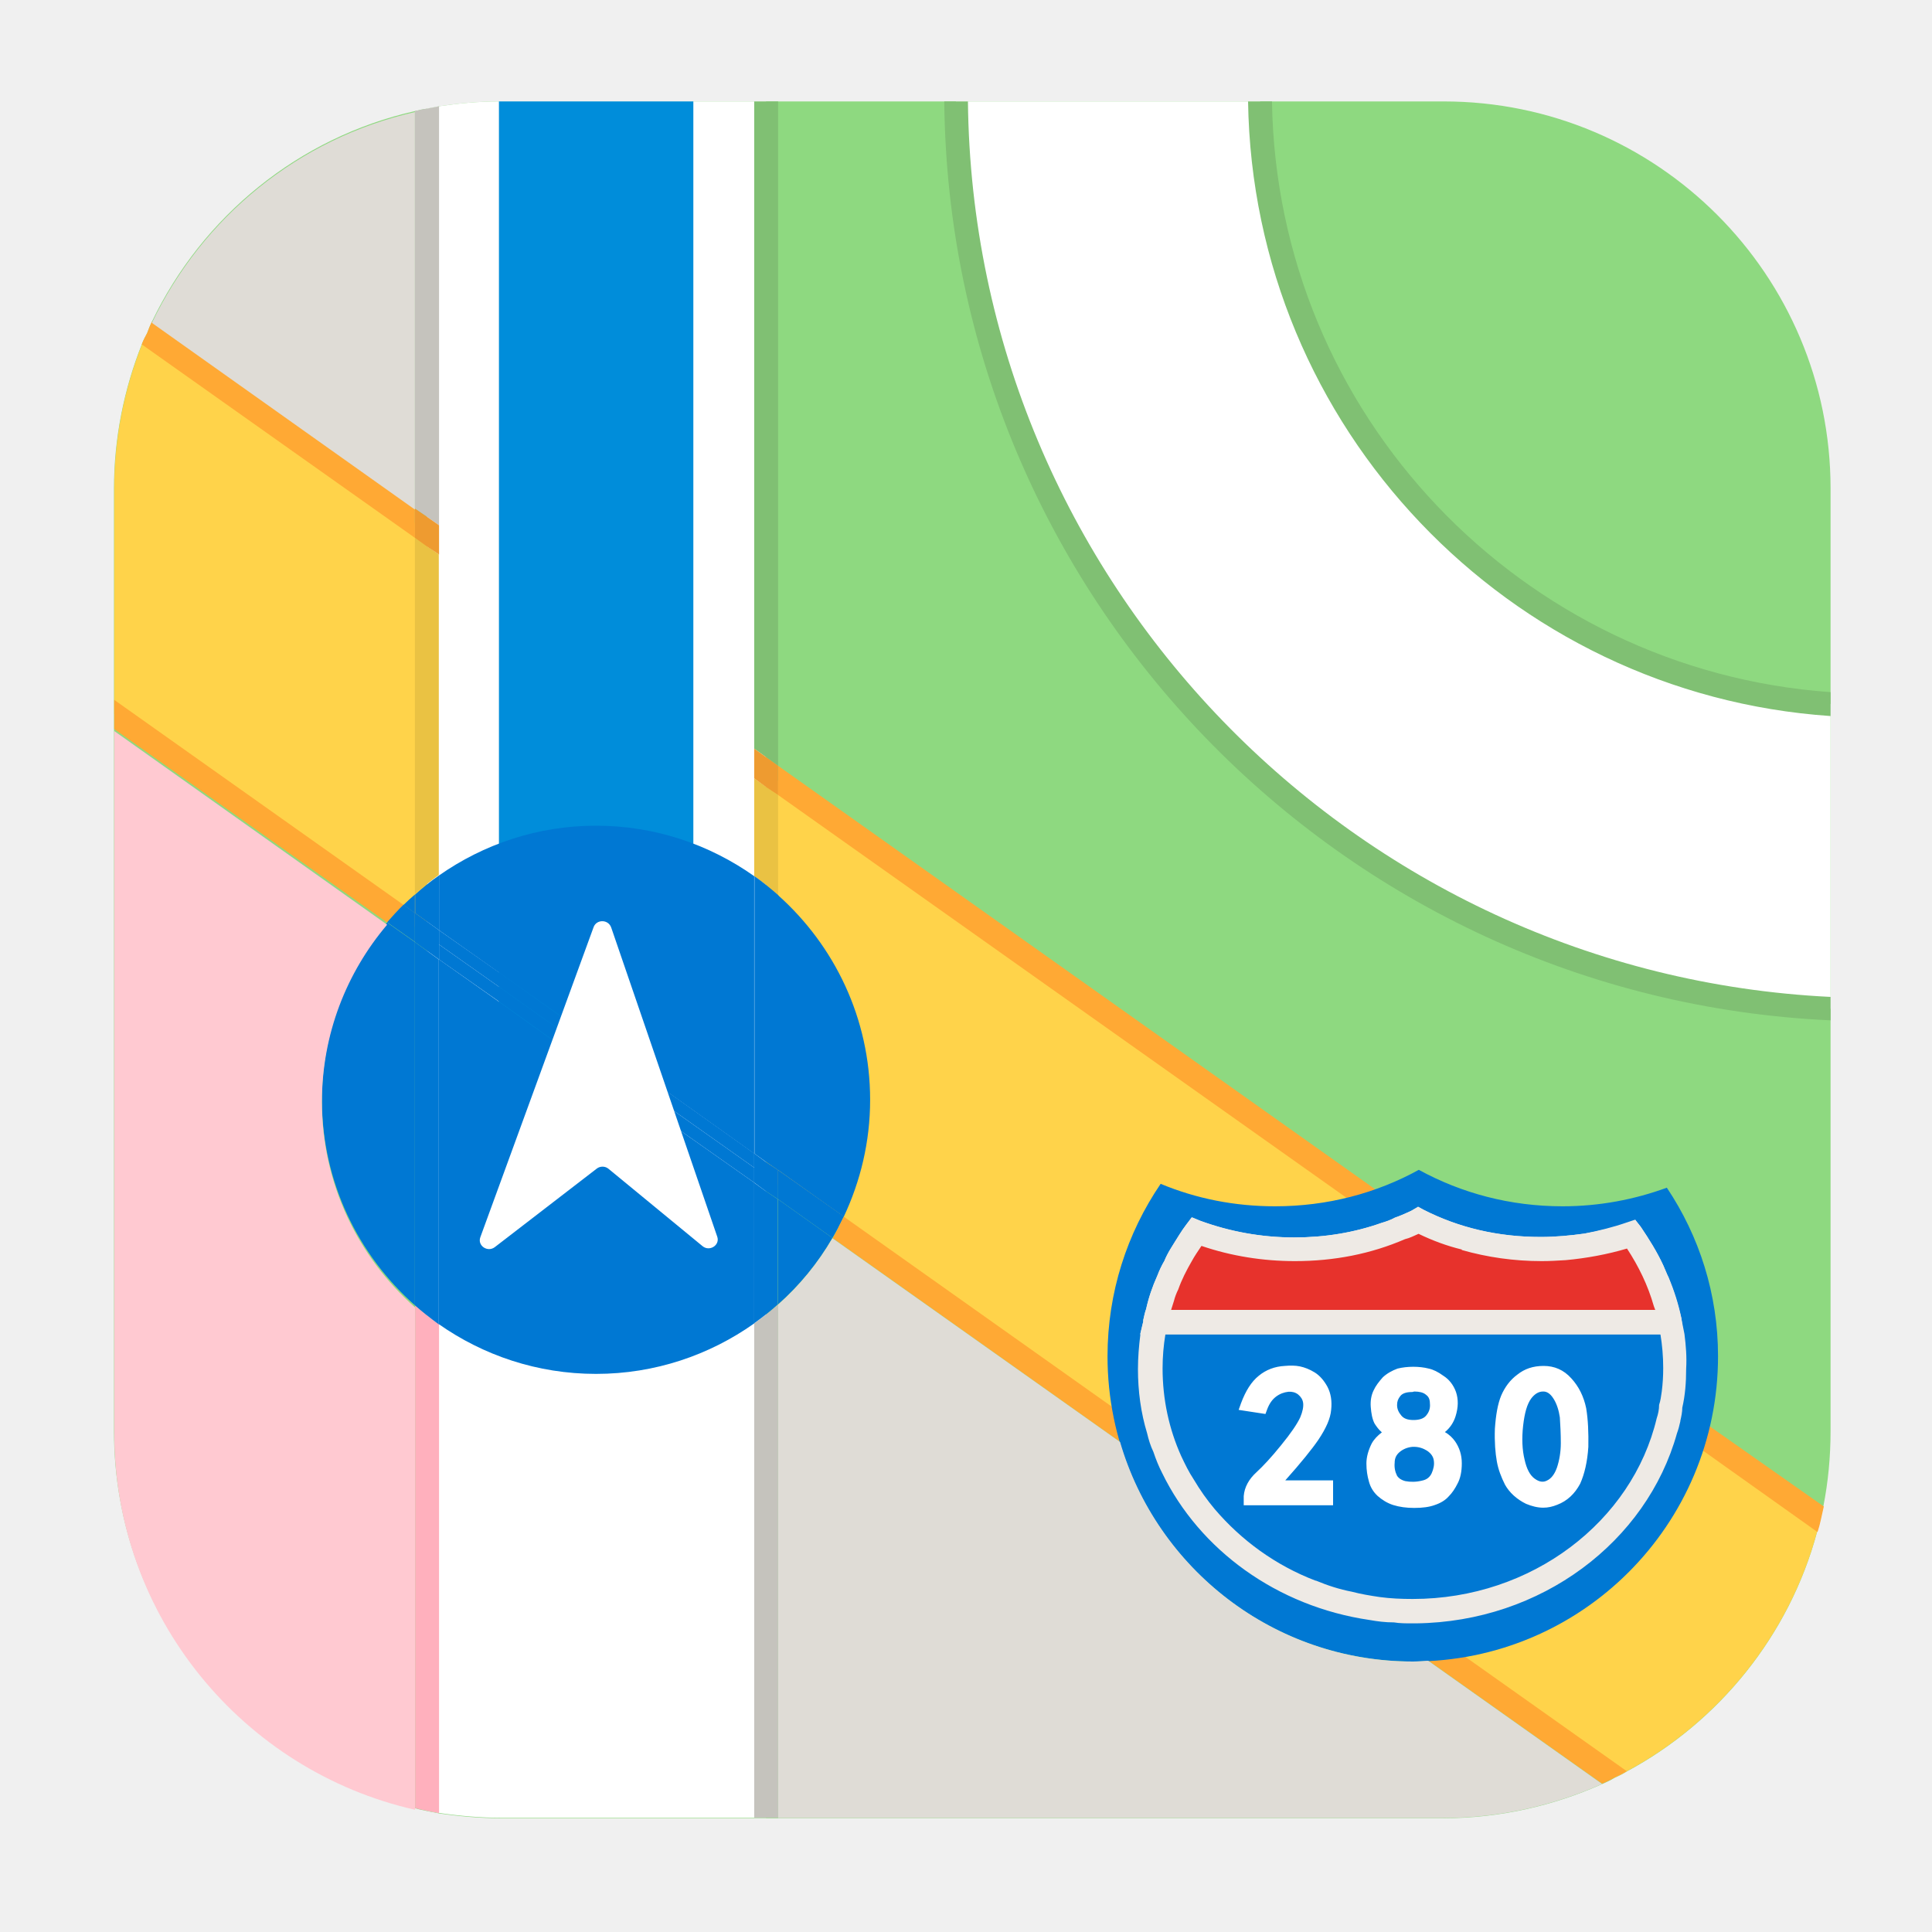
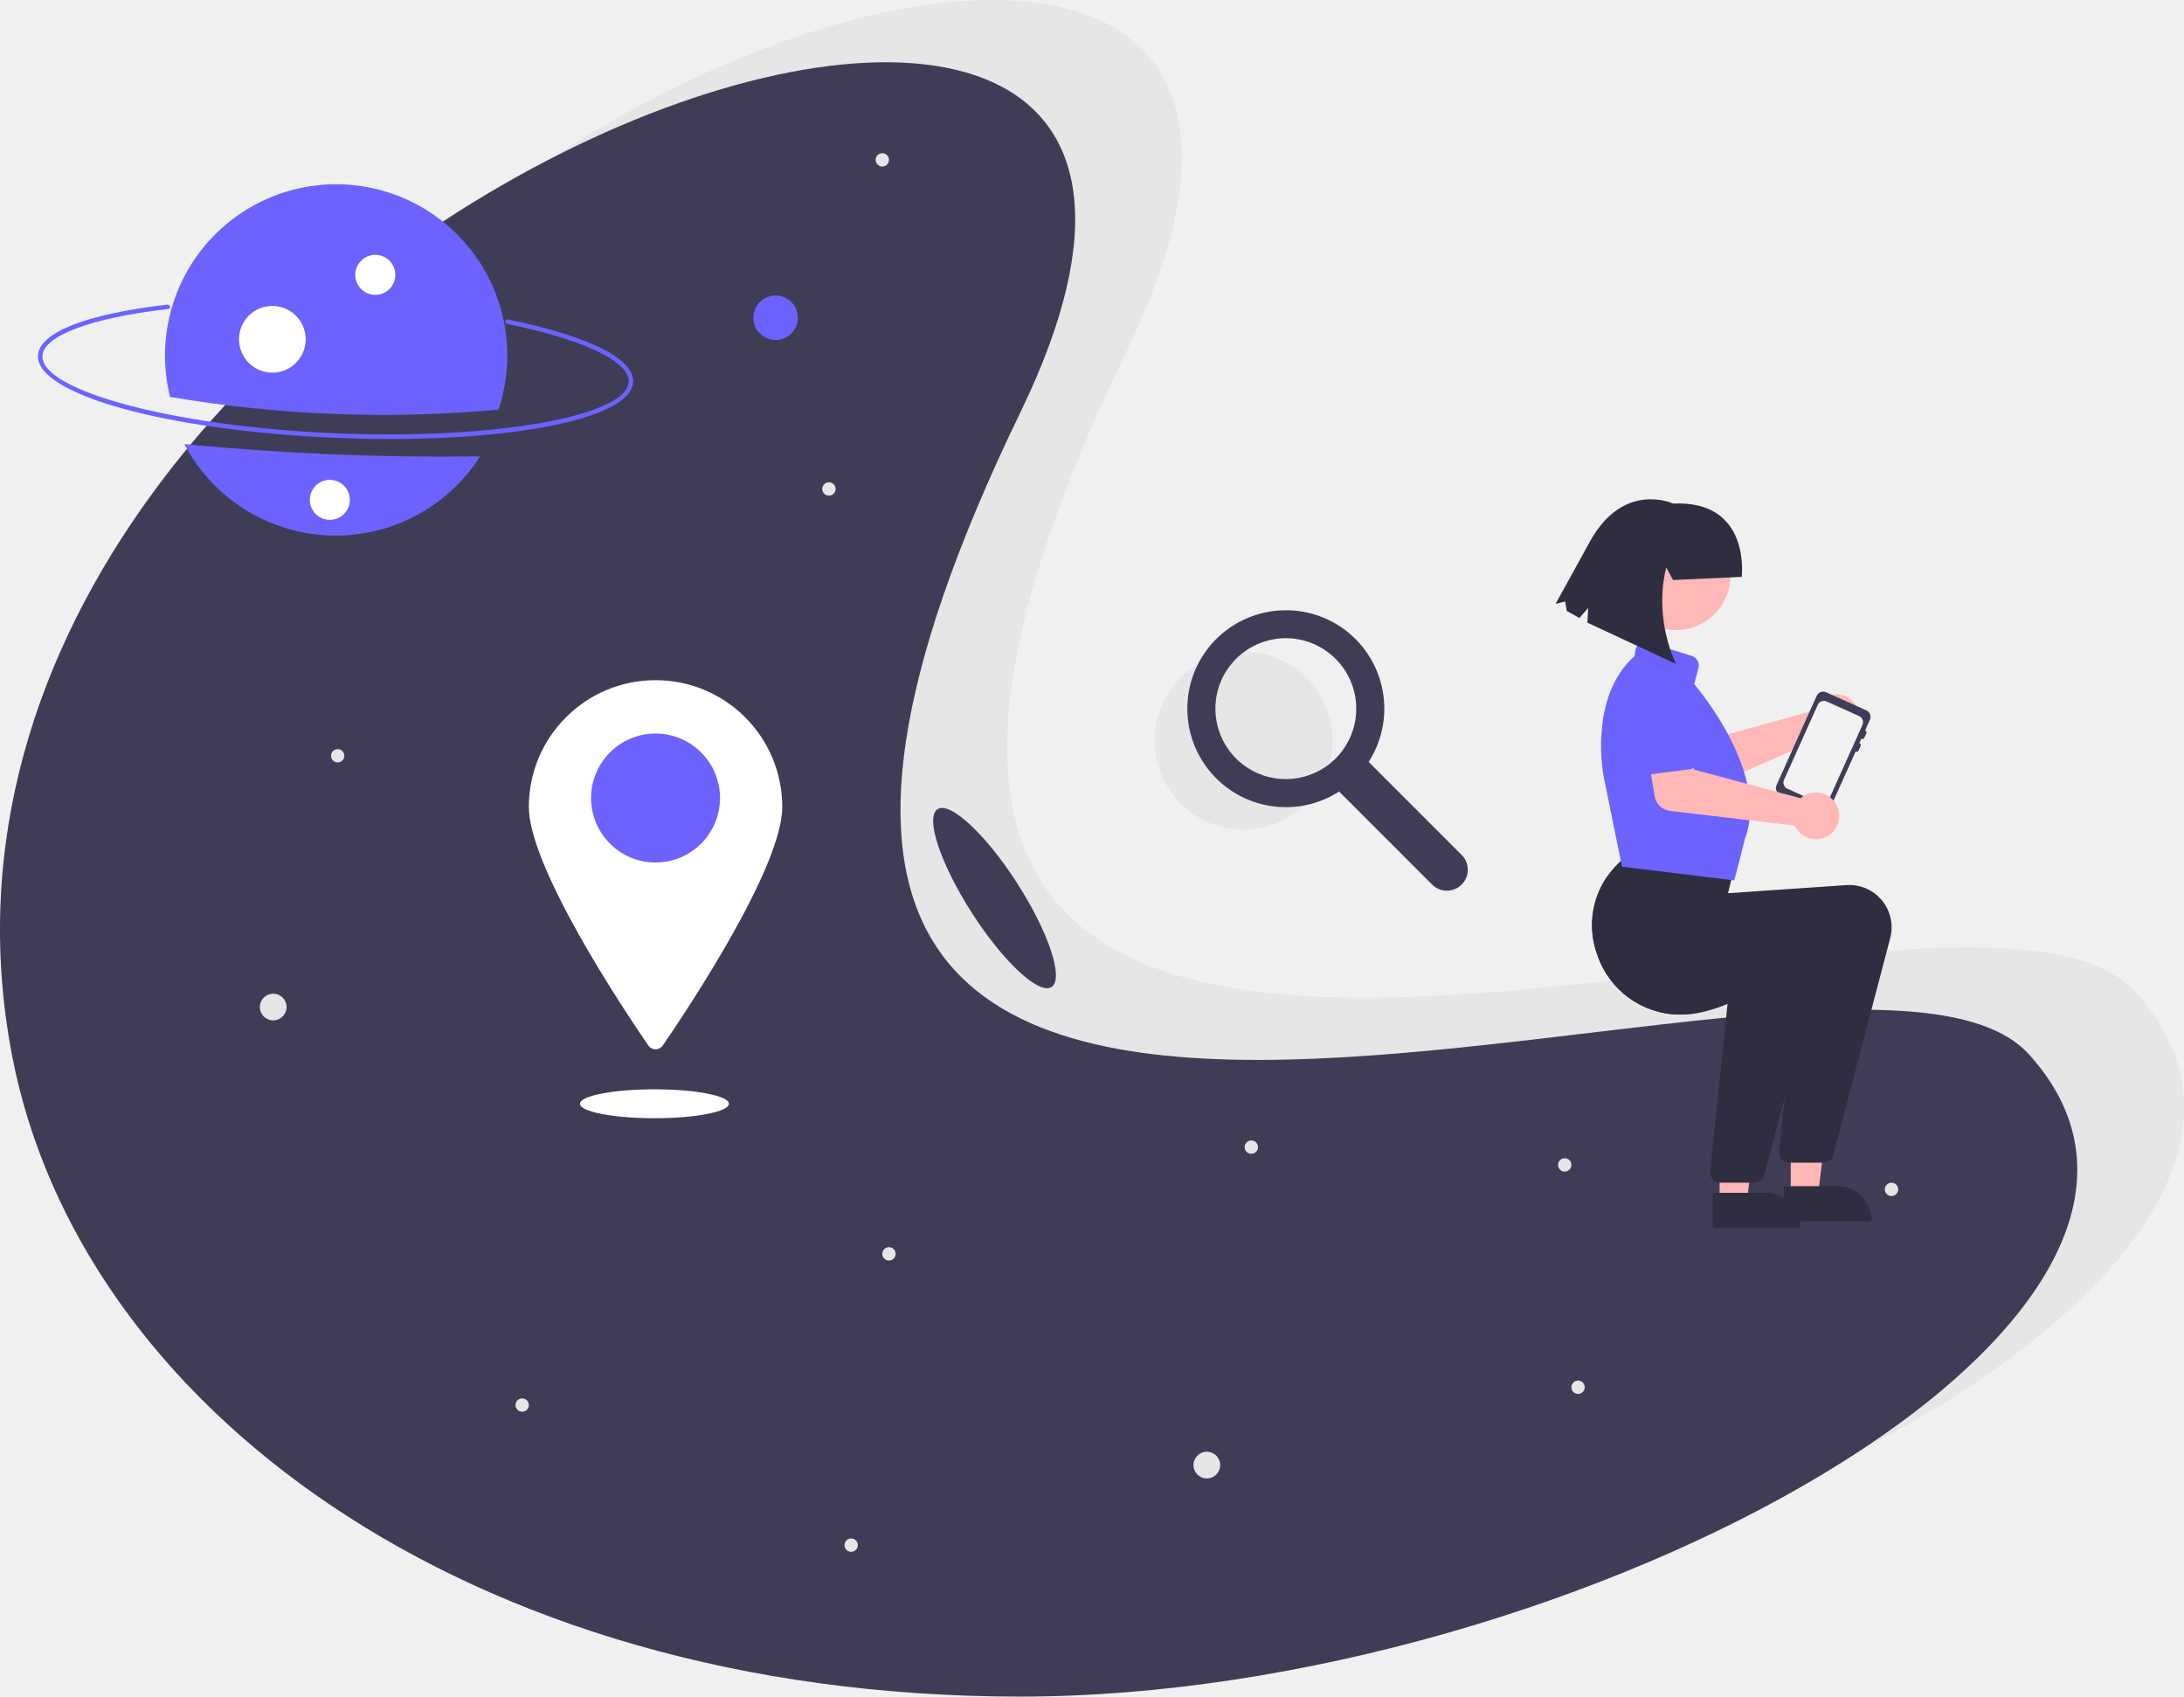
- <svg xmlns="http://www.w3.org/2000/svg" t="1613560504129" class="icon" viewBox="0 0 1024 1024" version="1.1" p-id="10723" width="200" height="200">
-   <defs>
-     <style type="text/css" />
-   </defs>
-   <path d="M970.24 258.944v499.456c0 13.696-1.28 27.136-3.84 40.064l-1.536 6.912c-0.512 2.304-1.024 4.352-1.792 6.656-14.72 54.784-52.096 100.736-100.992 126.976-2.048 1.28-4.096 2.304-6.4 3.328-2.048 1.28-4.352 2.304-6.656 3.328-25.6 11.392-54.144 18.048-84.096 18.048h-499.2c-11.136 0-22.4-1.024-33.024-2.56-2.048-0.512-4.352-0.768-6.4-1.28s-4.352-0.768-6.4-1.536c-91.136-20.608-159.488-102.272-159.488-199.808V258.944c0-26.88 5.376-52.864 14.72-76.416 0.768-2.048 1.792-4.096 2.816-5.888 0.768-2.048 1.536-4.096 2.56-6.144C107.264 114.688 158.208 72.832 219.904 58.88c2.048-0.512 4.352-1.024 6.4-1.28 2.048-0.512 4.352-0.768 6.4-1.28 10.368-1.536 20.864-2.56 31.744-2.56h500.736C878.336 53.76 970.24 145.664 970.24 258.944z" fill="#8ED980" p-id="10724" />
-   <path d="M964.864 805.248c-0.512 2.304-1.024 4.352-1.792 6.656-14.72 54.784-52.096 100.736-100.992 126.976-2.048 1.28-4.096 2.304-6.4 3.328l-88.576-62.72-27.904-19.84-10.368-7.424-12.16-8.576-83.84-59.392-11.392-7.808s-0.256 0-0.256-0.256L611.84 769.28l-20.48-14.464-146.944-104.064-32-22.656-12.672-9.088-42.368-29.952-45.696-32.512-16.512-11.648-30.72-21.888-31.744-22.4-12.672-9.088-10.368-7.424-149.12-105.6v-119.552c0-26.88 5.376-52.864 14.72-76.416 0.768-2.048 1.792-4.096 2.816-5.888l141.952 100.608 12.672 9.088 31.744 22.4 103.04 73.088 32.256 22.912 12.672 9.088 308.992 218.88 18.048 12.672 5.888 4.352 6.4 4.352 56.832 40.32 17.792 12.672 53.12 37.632 5.888 4.352 5.888 3.84v0.256l13.184 9.344 60.416 42.752z" fill="#FFD34A" p-id="10725" />
-   <path d="M406.016 53.76v909.696H265.728c-11.136 0-22.4-1.024-33.024-2.56-2.048-0.512-4.352-0.768-6.4-1.28V57.6c2.048-0.512 4.352-0.768 6.4-1.28 10.368-1.536 20.864-2.56 31.744-2.56h141.568z" fill="#FFFFFF" p-id="10726" />
-   <path d="M264.448 53.76h103.04v502.784h-103.04z" fill="#008DDA" p-id="10727" />
-   <path d="M667.904 53.76h-161.28C509.44 311.936 714.368 522.752 970.24 534.656V373.12C803.2 361.472 670.336 223.104 667.904 53.76z" fill="#FFFFFF" p-id="10728" />
-   <path d="M674.176 53.76h-12.672c2.56 172.928 138.112 314.112 308.736 325.76v-12.672C806.528 355.2 676.736 219.776 674.176 53.76z m0 0h-12.672c2.56 172.928 138.112 314.112 308.736 325.76v-12.672C806.528 355.2 676.736 219.776 674.176 53.76z m0 0h-12.672c2.56 172.928 138.112 314.112 308.736 325.76v-12.672C806.528 355.2 676.736 219.776 674.176 53.76z m-161.152 0H500.48c2.56 261.76 210.176 475.264 469.76 487.04v-12.416C717.824 516.096 515.712 308.48 513.024 53.76z" fill="#80C073" p-id="10729" />
-   <path d="M441.344 656.256L593.92 764.416l22.4 16 11.392 7.808 0.256 0.256 16 11.392 53.376 37.888h0.256l16.512 11.648s0 0.256 0.256 0.256l11.904 8.576 29.952 21.888h0.768l92.16 65.28c2.304-1.024 4.608-2.048 6.656-3.328 2.304-1.024 4.352-2.048 6.4-3.328l-86.016-60.928-25.344-17.664-8.832-6.656c-0.256 0-0.256 0-0.512-0.256l-10.112-6.912-68.352-48.384-4.096-3.072-32.768-23.04-9.344-6.656-8.32-5.888-18.816-13.44-142.464-100.992c-1.92 3.84-3.84 7.68-5.888 11.392zM213.888 479.616L60.544 370.944v15.488l144.64 102.528c2.816-3.2 5.632-6.4 8.704-9.344zM80.512 170.496c-1.024 2.048-1.792 4.096-2.56 6.144-1.024 1.792-2.048 3.84-2.816 5.888l144.768 102.528v-15.488L80.512 170.496zM905.984 755.84l-13.952-9.856-5.632-4.096-5.888-4.096-43.136-30.72-9.088-6.4-8.832-6.4-44.928-31.744v-0.256l-20.864-14.464c-0.256-0.256-0.512-0.256-0.768-0.512L746.24 642.56l-17.28-12.16-316.544-224.512v15.488l300.928 213.248 19.072 13.44 6.144 4.608 6.144 4.096 52.864 37.632 8.832 6.4 9.088 6.4 62.72 44.672 5.632 3.84 5.632 3.84 13.184 9.344 60.672 43.136c0.768-2.304 1.28-4.352 1.792-6.656l1.536-6.912-60.672-42.624z" fill="#FFA934" p-id="10730" />
-   <path d="M219.904 958.208c2.048 0.768 4.352 1.024 6.4 1.536 2.048 0.512 4.352 0.768 6.4 1.28V701.824c-4.48-3.072-8.704-6.528-12.672-10.112v266.496z" fill="#FFB0BD" p-id="10731" />
-   <path d="M232.704 278.4V56.32c-2.048 0.512-4.352 0.768-6.4 1.28-2.048 0.256-4.352 0.768-6.4 1.28v210.688l6.4 4.352 6.4 4.48z" fill="#C5C3BD" p-id="10732" />
-   <path d="M232.704 293.888l-6.4-4.352-6.4-4.608v188.928c4.096-3.584 8.32-6.912 12.672-10.112V293.888z" fill="#EAC243" p-id="10733" />
-   <path d="M412.416 53.76h-12.672v343.04l12.672 9.088z" fill="#80C073" p-id="10734" />
-   <path d="M399.744 963.456h12.672V691.328c-4.096 3.584-8.32 7.04-12.672 10.112v262.016z" fill="#C5C3BD" p-id="10735" />
-   <path d="M399.744 412.544v51.84c4.48 3.2 8.704 6.528 12.672 10.112v-53.12l-6.4-4.352-6.272-4.48z" fill="#EAC243" p-id="10736" />
-   <path d="M399.744 396.8v15.744l6.272 4.608 6.4 4.224v-15.488zM232.704 293.888v-15.488l-6.4-4.48-6.4-4.352v15.488l6.4 4.608z" fill="#EE9B30" p-id="10737" />
-   <path d="M447.232 644.864c8.832-18.816 13.952-39.68 13.952-61.952 0-43.136-18.944-81.792-48.768-108.416v145.664l34.816 24.704zM205.184 488.96c-21.504 25.344-34.56 58.112-34.56 93.952 0 43.392 19.2 82.304 49.28 108.928V499.328l-14.72-10.368zM232.704 464v29.056l31.744 22.4 33.024 23.296 24.832 17.792 31.488 22.4h0.256l45.696 32.512V464.384c-23.68-16.768-52.608-26.752-83.84-26.752-30.976 0-59.648 9.856-83.2 26.368zM360.832 599.424l-60.416-42.88-7.68-5.376-28.416-20.352-31.744-22.4v193.408c23.552 16.512 52.224 26.368 83.328 26.368 31.232 0 60.16-9.984 83.84-26.752v-74.624l-38.912-27.392zM219.904 474.112c-2.048 1.792-4.096 3.584-6.016 5.504l6.016 4.352v-9.856zM412.416 691.328c11.392-10.112 21.12-21.888 28.8-35.2l-28.8-20.48v55.68z" fill="#0078D3" p-id="10738" />
-   <path d="M357.376 588.928l-45.696-32.384-16.512-11.776-30.72-21.76-31.744-22.4v7.936l31.744 22.272 28.416 20.352 7.552 5.376 60.416 42.88 38.912 27.392v-7.936z" fill="#0078D3" p-id="10739" />
-   <path d="M353.792 578.816l-31.488-22.272-24.96-17.792-32.896-23.424-31.744-22.272v7.552l31.744 22.4 30.72 21.76 16.512 11.776 45.696 32.384 42.368 29.952v-7.552l-45.696-32.512zM219.904 483.84l-6.016-4.352c-3.072 2.944-5.888 6.144-8.704 9.344l14.72 10.368v-15.36zM412.416 635.648l28.8 20.48c2.176-3.712 4.096-7.424 6.016-11.392l-34.816-24.576v15.488zM219.904 499.328v192.512c4.096 3.584 8.32 6.912 12.672 10.112V508.544l-12.672-9.216zM406.016 631.424l-6.4-4.608V701.44c4.48-3.2 8.704-6.528 12.672-10.112v-55.68l-6.272-4.224z" fill="#0078D3" p-id="10740" />
-   <path d="M399.744 611.328l6.4 4.608 6.4 4.352V474.496c-4.096-3.584-8.32-7.04-12.672-10.112v146.944zM232.704 493.056v-29.056c-4.48 3.072-8.704 6.528-12.672 10.112v9.856l12.672 9.088z" fill="#0078D3" p-id="10741" />
-   <path d="M232.704 493.056l-12.8-9.216v15.488l12.8 9.216v-7.936zM399.744 626.816l6.272 4.608 6.4 4.224v-15.488l-6.4-4.224-6.272-4.608v7.552zM910.592 718.848c0 89.344-72.32 161.792-161.792 161.792-89.344 0-161.792-72.32-161.792-161.792 0-33.792 10.368-65.28 28.16-91.392 18.816 7.808 39.04 11.904 60.672 11.904 27.648 0 53.632-6.912 76.16-19.328 22.656 12.416 48.512 19.328 76.16 19.328 19.584 0 38.144-3.584 55.296-9.856 17.152 25.6 27.136 56.32 27.136 89.344z" fill="#0078D3" p-id="10742" />
-   <path d="M887.552 725.376c0 70.912-62.08 128.384-138.752 128.384-76.672 0-138.752-57.472-138.752-128.384 0-26.88 8.96-51.84 24.192-72.576 16.128 6.272 33.536 9.472 52.096 9.472 23.808 0 45.952-5.504 65.408-15.36 19.456 9.856 41.6 15.36 65.408 15.36 16.768 0 32.64-2.816 47.488-7.808 14.464 20.224 22.912 44.672 22.912 70.912z" fill="#0078D3" p-id="10743" />
-   <path d="M892.8 707.072l-1.536-7.68v-0.256c-1.536-7.68-3.84-14.976-6.912-22.144-0.256-0.256-0.256-0.768-0.512-1.024l-2.304-5.376c-3.328-7.168-7.424-13.696-11.904-20.352l-2.816-3.584-4.352 1.536c-7.424 2.56-14.976 4.352-22.656 5.632-7.424 1.024-15.232 1.792-23.168 1.792-22.656 0-43.392-4.864-62.208-14.464l-2.816-1.536-2.816 1.664c-0.768 0.512-1.536 0.768-2.56 1.28-2.304 1.024-4.608 2.048-6.912 2.816-2.304 1.28-4.608 2.048-7.168 2.816-14.464 5.12-29.952 7.68-46.208 7.68-17.28 0-34.048-3.072-49.792-8.832l-4.352-1.792-3.072 3.84c-2.56 3.328-4.608 6.912-6.656 10.112-1.28 2.048-2.56 4.096-3.584 6.144-0.512 1.024-1.024 2.048-1.28 2.816-1.536 2.56-2.816 5.376-3.84 8.064-2.56 5.632-4.608 11.648-5.888 17.536-0.768 2.048-1.024 3.84-1.536 5.888v0.768l-1.536 6.4v0.512c-0.768 6.144-1.28 12.16-1.28 18.304 0 11.648 1.536 23.168 4.864 34.048 0.768 3.328 1.792 6.656 3.328 9.856 1.28 3.84 2.816 7.68 4.608 11.136 19.84 40.832 60.928 70.784 109.952 77.952 4.352 0.768 8.32 1.28 12.928 1.28 3.072 0.512 6.4 0.512 9.6 0.512h2.048c66.56-0.768 122.368-43.392 138.368-100.736 0.768-2.048 1.28-4.096 1.792-6.4v-0.256c0.512-2.304 1.024-4.608 1.024-6.912 1.536-6.656 2.048-13.44 2.048-20.608 0.384-6.272-0.128-12.416-0.896-18.432zM879.36 744.576c0 2.56-0.512 4.864-1.28 7.168-12.928 54.528-66.048 95.744-129.28 95.744-6.144 0-11.904-0.256-17.536-1.024-5.12-0.768-9.856-1.536-14.72-2.816-6.656-1.28-12.928-3.328-19.072-5.888h-0.256c-21.12-8.064-39.296-21.376-53.376-37.888-4.096-4.864-7.808-10.112-11.136-15.744-2.56-3.84-4.608-8.064-6.656-12.416-6.4-14.208-9.856-29.952-9.856-46.464 0-6.144 0.512-12.16 1.536-18.304 0.256-2.048 0.768-4.096 1.28-6.4 0.512-2.048 1.024-4.352 1.536-6.4 0.512-1.536 1.024-3.328 1.536-4.864 0.512-2.048 1.28-4.096 2.304-6.144 2.048-5.12 4.352-10.112 7.168-14.976 1.536-2.816 3.328-5.376 5.12-8.064 15.744 5.376 32.512 8.064 49.536 8.064 20.864 0 40.32-3.84 58.368-11.648 2.304-0.512 4.864-1.792 7.168-2.816 7.424 3.584 14.976 6.4 22.912 8.32v0.256c13.44 3.84 27.648 5.888 42.368 5.888 4.352 0 8.32-0.256 12.672-0.512 10.88-0.768 21.888-2.816 32.512-6.144 6.144 9.344 11.136 19.584 14.208 30.464 0.256 0.512 0.512 1.28 0.512 2.048 0.768 2.048 1.28 4.096 1.792 6.4 0.512 2.048 1.024 4.096 1.28 6.4 1.024 6.144 1.536 12.16 1.536 18.304 0 4.352-0.256 8.32-0.768 12.416-0.384 2.56-0.64 4.864-1.408 7.04z" fill="#EEEAE5" p-id="10744" />
-   <path d="M884.992 700.672H612.608c3.584-17.536 11.136-33.792 21.632-48 16 6.144 33.536 9.344 52.096 9.344 23.808 0 45.952-5.376 65.536-15.232 19.328 9.856 41.344 15.232 65.28 15.232 16.768 0 32.768-2.816 47.488-7.808 9.728 13.696 16.896 29.44 20.352 46.464z" fill="#FFFFFF" p-id="10745" />
-   <path d="M884.992 700.672H612.608c3.584-17.536 11.136-33.792 21.632-48 16 6.144 33.536 9.344 52.096 9.344 23.808 0 45.952-5.376 65.536-15.232 19.328 9.856 41.344 15.232 65.28 15.232 16.768 0 32.768-2.816 47.488-7.808 9.728 13.696 16.896 29.44 20.352 46.464z" fill="#E7322C" p-id="10746" />
-   <path d="M891.264 699.392v-0.256c-1.792-7.68-4.096-14.976-6.912-22.144-0.256-0.256-0.256-0.768-0.512-1.024l-2.304-5.376c-3.328-7.168-7.424-13.696-11.904-20.352l-2.816-3.584v-0.256l-4.608 1.536c-7.424 2.56-14.72 4.352-22.4 5.888-7.424 1.024-15.232 1.792-23.168 1.792-22.656 0-43.392-4.864-62.208-14.464l-2.816-1.536-2.816 1.664c-0.768 0.512-1.536 0.768-2.56 1.28-2.304 1.024-4.608 2.048-6.912 2.816-2.304 1.28-4.608 2.048-7.168 2.816-14.464 5.12-29.952 7.68-46.208 7.68-17.28 0-34.048-3.072-49.792-8.832l-4.352-1.792h-0.256l-2.816 3.84c-2.56 3.328-4.608 6.912-6.656 10.112-1.28 2.048-2.56 4.096-3.584 6.144-0.512 1.024-1.024 2.048-1.28 2.816-1.536 2.56-2.816 5.376-3.84 8.064-2.56 5.632-4.608 11.648-5.888 17.536-0.768 2.048-1.024 3.84-1.536 5.888v0.768l-1.536 6.4v0.512h287.872l-1.024-7.936z m-270.592-4.992c0.512-1.536 1.024-3.328 1.536-4.864 0.512-2.048 1.28-4.096 2.304-6.144 1.792-5.12 4.352-10.112 7.168-14.976 1.536-2.816 3.328-5.376 5.12-8.064 15.744 5.376 32.512 8.064 49.536 8.064 20.864 0 40.32-3.84 58.368-11.648 2.304-0.512 4.864-1.792 7.168-2.816 7.424 3.584 14.976 6.4 22.912 8.32v0.256c13.44 3.84 27.648 5.888 42.368 5.888 4.352 0 8.32-0.256 12.672-0.512 11.136-1.024 22.144-3.072 32.512-6.144 6.144 9.344 11.136 19.584 14.208 30.464 0.256 0.768 0.512 1.28 0.768 2.048H620.672z" fill="#EEEAE5" p-id="10747" />
-   <path d="M698.752 763.136c4.096-6.144 6.4-11.264 6.784-15.872 0.512-4.608-0.128-8.704-1.92-12.16-1.792-3.328-4.096-6.016-6.784-7.68-2.688-1.664-5.376-2.688-7.808-3.2-2.432-0.512-5.248-0.512-8.064-0.256-5.248 0.256-9.984 2.048-13.824 5.248-3.84 3.072-6.912 7.936-9.344 14.464l-1.28 3.584 14.208 2.176 0.896-2.432c1.152-3.072 2.688-5.248 4.736-6.784 2.048-1.536 4.224-2.304 6.528-2.56 1.92-0.128 3.584 0.256 5.12 1.408 1.536 1.28 2.432 2.688 2.688 4.48 0.256 2.048-0.256 4.608-1.536 7.68-1.536 3.328-4.864 8.32-10.112 14.72-5.248 6.528-9.728 11.264-13.056 14.336-4.096 3.712-6.4 7.936-6.784 12.672v4.864h47.36V784.64h-25.344c8.448-9.472 14.208-16.64 17.536-21.504zM771.2 763.904c-1.28-1.792-3.072-3.584-5.376-4.864 2.816-2.304 4.608-5.12 5.632-8.32 1.536-4.864 1.536-9.088 0.256-12.928-1.28-3.584-3.584-6.656-6.656-8.576-2.816-2.048-5.376-3.328-7.808-3.84-4.864-1.28-11.392-1.28-16.512 0-2.816 1.024-5.632 2.56-7.808 4.608-2.048 2.304-3.84 4.608-4.864 6.912-1.28 2.56-1.792 5.632-1.536 8.832 0.256 3.328 0.768 6.4 2.048 8.832 1.024 1.536 2.048 3.072 3.84 4.608-2.304 1.792-4.096 3.584-5.376 5.888-1.792 3.584-2.816 7.168-2.816 10.624 0 3.584 0.512 6.656 1.28 9.344 0.768 3.072 2.304 5.632 4.608 7.808 2.304 2.048 5.12 3.84 8.32 4.864 3.328 1.024 6.912 1.536 11.136 1.536 4.608 0 8.064-0.512 10.88-1.536 3.072-1.024 5.632-2.56 7.424-4.608 1.792-1.792 3.328-4.096 4.608-6.656 1.536-2.816 2.304-6.4 2.304-10.88s-1.28-8.32-3.584-11.648zM742.272 739.84c1.024-1.28 3.072-2.048 6.144-2.048 0.512 0 0.768-0.256 1.28-0.256 2.56 0 4.608 0.512 5.888 1.536 1.024 0.768 2.304 1.792 2.304 4.864 0.256 2.56-0.512 4.608-2.048 6.4-1.28 1.536-3.584 2.304-6.656 2.304-3.072 0-5.12-0.768-6.4-2.304-1.536-1.792-2.304-3.584-2.304-5.632 0-1.92 0.512-3.328 1.792-4.864z m16.512 41.088c-1.024 2.048-2.56 3.328-5.12 3.84-3.072 0.768-6.144 0.768-8.832 0.256-2.816-0.768-3.84-2.048-4.352-2.816-1.024-2.048-1.536-4.352-1.28-6.912 0-2.304 0.768-4.096 2.56-5.632 1.792-1.536 4.096-2.56 6.912-2.816h0.768c2.56 0 4.864 0.768 6.912 2.048 2.304 1.536 3.328 3.328 3.584 5.12 0.384 2.304-0.128 4.608-1.152 6.912zM840.704 746.368c-1.28-6.144-3.84-11.392-7.808-15.744-4.096-4.608-9.088-6.656-14.72-6.656s-10.112 1.536-13.952 4.608c-3.84 2.816-6.656 6.656-8.576 11.136-1.792 4.352-2.816 10.112-3.328 17.536-0.256 7.168 0.256 12.928 1.024 17.28 0.768 4.352 2.304 8.32 4.352 12.416 2.304 4.096 6.144 7.68 11.136 10.112 3.072 1.28 6.144 2.048 9.088 2.048 2.56 0 4.864-0.512 7.424-1.536 5.376-2.048 9.344-5.888 12.16-11.136 2.304-5.12 3.84-11.648 4.352-19.584 0.128-7.552-0.128-14.336-1.152-20.48z m-15.488 31.488c-1.28 3.584-3.072 5.888-5.376 6.912-1.536 0.768-3.584 1.024-6.4-1.024-2.56-1.792-4.352-5.376-5.376-10.112-1.28-5.12-1.536-11.392-0.768-18.048 0.768-6.656 2.048-11.392 4.352-14.464 1.792-2.304 3.84-3.584 6.144-3.584h0.256c1.28 0 3.328 0.512 5.376 3.84 1.792 2.816 2.816 6.4 3.328 9.856 0.256 4.096 0.512 8.576 0.512 13.696 0 4.608-0.768 9.088-2.048 12.928zM314.624 491.392l-60.032 164.352c-1.664 4.48 3.84 8.192 7.68 5.248l54.016-41.6c1.792-1.408 4.48-1.408 6.272 0.128l49.792 40.96c3.712 3.072 9.344-0.512 7.808-4.992l-56.192-163.84c-1.536-4.48-7.808-4.48-9.344-0.256z" fill="#FFFFFF" p-id="10748" />
-   <path d="M756.224 880.256c-2.432 0.128-4.864 0.384-7.424 0.384-73.6 0-135.552-49.152-155.136-116.352l-152.32-107.904-0.128-0.128c-7.68 13.184-17.408 25.088-28.8 35.2v272.128h352.64c29.952 0 58.368-6.656 84.096-18.048l-92.16-65.28h-0.768zM219.904 59.392c-61.696 13.952-112.64 55.808-139.392 111.744L219.904 270.08V59.392z" fill="#DFDCD6" p-id="10749" />
-   <path d="M170.624 584.064c0-35.84 13.056-68.608 34.56-93.952l-144.64-102.656v371.968c0 97.536 68.352 179.2 159.488 199.808v-266.24c-30.208-26.624-49.408-65.536-49.408-108.928z" fill="#FFC9D1" p-id="10750" />
+ <svg xmlns="http://www.w3.org/2000/svg" id="ee5053fc-ea24-484a-861d-c80bd2ae1a91" data-name="Layer 1" width="982.487" height="763.014" viewBox="0 0 982.487 763.014">
+   <circle cx="559.433" cy="333.061" r="40.03" fill="#e6e6e6" />
+   <path d="M766.295,452.995l-41.832-41.832a44.307,44.307,0,0,0-14.426-61.926,44.458,44.458,0,0,0-58.914,12.238,44.307,44.307,0,0,0,60.033,62.995l41.832,41.832A9.409,9.409,0,0,0,766.295,452.995ZM709.594,409.601a31.684,31.684,0,1,1,9.28-22.404A31.586,31.586,0,0,1,709.594,409.601Z" transform="translate(-108.7563 -68.49293)" fill="#3f3d56" />
+   <path d="M1069.529,514.699C1176.509,633.007,866.392,803.507,615.809,803.507S191.863,671.4,162.09,514.699C89.9,134.752,777.167-106.741,615.809,225.891,380.612,710.739,985.28,421.528,1069.529,514.699Z" transform="translate(-108.7563 -68.49293)" fill="#e6e6e6" />
+   <path d="M1021.529,542.699C1128.509,661.007,818.392,831.507,567.809,831.507S143.863,699.4,114.09,542.699C41.9,162.752,729.167-78.741,567.809,253.891,332.612,738.739,937.28,449.528,1021.529,542.699Z" transform="translate(-108.7563 -68.49293)" fill="#3f3d56" />
+   <path d="M258.35,265.318c-75.067-3.305-133.271-19.498-132.507-36.864.458-10.412,21.703-18.784,58.287-22.97a1,1,0,1,1,.227,1.987c-34.462,3.943-56.117,12.017-56.516,21.071-.691,15.705,59.114,31.631,130.597,34.778s132.456-7.461,133.148-23.166c.4-9.092-20.597-19.066-54.798-26.028a1,1,0,1,1,.399-1.96c36.301,7.391,56.857,17.624,56.397,28.076C392.82,257.609,333.418,268.623,258.35,265.318Z" transform="translate(-108.7563 -68.49293)" fill="#6c63ff" />
+   <path d="M191.679,268.227a76.983,76.983,0,0,0,133.036,5.522A1211.976,1211.976,0,0,1,191.679,268.227Z" transform="translate(-108.7563 -68.49293)" fill="#6c63ff" />
+   <path d="M333.019,252.713a76.997,76.997,0,1,0-147.749-5.706A572.233,572.233,0,0,0,333.019,252.713Z" transform="translate(-108.7563 -68.49293)" fill="#6c63ff" />
+   <circle cx="168.834" cy="123.601" r="9" fill="#fff" />
+   <circle cx="122.513" cy="152.591" r="15" fill="#fff" />
+   <circle cx="348.905" cy="142.898" r="10" fill="#6c63ff" />
+   <circle cx="122.905" cy="452.898" r="6" fill="#e6e6e6" />
+   <circle cx="542.905" cy="658.898" r="6" fill="#e6e6e6" />
+   <circle cx="151.905" cy="339.898" r="3" fill="#e6e6e6" />
+   <circle cx="399.905" cy="563.898" r="3" fill="#e6e6e6" />
+   <circle cx="850.905" cy="534.898" r="3" fill="#e6e6e6" />
+   <circle cx="709.905" cy="623.898" r="3" fill="#e6e6e6" />
+   <circle cx="562.905" cy="515.898" r="3" fill="#e6e6e6" />
+   <circle cx="372.905" cy="219.898" r="3" fill="#e6e6e6" />
+   <circle cx="396.905" cy="71.898" r="3" fill="#e6e6e6" />
+   <circle cx="382.905" cy="694.898" r="3" fill="#e6e6e6" />
+   <circle cx="234.905" cy="631.898" r="3" fill="#e6e6e6" />
+   <circle cx="703.905" cy="523.898" r="3" fill="#e6e6e6" />
+   <circle cx="148.374" cy="224.799" r="9" fill="#fff" />
+   <path d="M460.661,431.391c0,26.88-41.559,89.516-53.705,107.247a3.992,3.992,0,0,1-6.591,0c-12.145-17.731-53.705-80.366-53.705-107.247a57,57,0,1,1,114,0Z" transform="translate(-108.7563 -68.49293)" fill="#fff" />
+   <circle cx="294.905" cy="358.898" r="29" fill="#6c63ff" />
+   <ellipse cx="294.405" cy="496.398" rx="33.5" ry="6.5" fill="#fff" />
+   <path d="M925.61,386.412a10.527,10.527,0,0,0-.641,1.529l-47.783,13.277-8.611-8.427L854.159,404.124,867.953,420.523a8,8,0,0,0,9.353,2.169l51.616-22.785a10.497,10.497,0,1,0-3.313-13.495Z" transform="translate(-108.7563 -68.49293)" fill="#ffb8b8" />
+   <path d="M875.502,401.996l-17.935,13.96a4.5,4.5,0,0,1-6.682-1.337L839.738,394.891a12.497,12.497,0,0,1,19.769-15.294l16.338,15.594a4.5,4.5,0,0,1-.344,6.805Z" transform="translate(-108.7563 -68.49293)" fill="#6c63ff" />
+   <path d="M930.192,379.81l18.188,8.183a3.149,3.149,0,0,1,1.58,4.164l-2.153,4.786a1.053,1.053,0,0,1,.527,1.388l-.861,1.915a1.053,1.053,0,0,1-1.388.527l-.861,1.915a1.053,1.053,0,0,1,.527,1.388l-.861,1.915a1.053,1.053,0,0,1-1.388.527L931.871,432.362a3.149,3.149,0,0,1-4.164,1.58l-18.188-8.183a3.149,3.149,0,0,1-1.58-4.164l18.089-40.205A3.149,3.149,0,0,1,930.192,379.81Z" transform="translate(-108.7563 -68.49293)" fill="#3f3d56" />
+   <path d="M912.821,423.212l14.591,6.571a3.034,3.034,0,0,0,3.999-1.512l6.739-14.99,2.341-5.196,6.099-13.562a3.026,3.026,0,0,0-1.511-3.989l-4.587-2.068L930.477,383.964a3.021,3.021,0,0,0-3.989,1.522L920.589,398.597l-6.718,14.927-2.561,5.7A3.022,3.022,0,0,0,912.821,423.212Z" transform="translate(-108.7563 -68.49293)" fill="#f2f2f2" />
+   <polygon points="773.577 540.443 785.837 540.442 791.67 493.154 773.575 493.155 773.577 540.443" fill="#ffb8b8" />
+   <path d="M879.207,604.933l24.144-.001h.001a15.386,15.386,0,0,1,15.386,15.386v.5l-39.531.001Z" transform="translate(-108.7563 -68.49293)" fill="#2f2e41" />
+   <polygon points="805.577 537.443 817.837 537.442 823.67 490.154 805.575 490.155 805.577 537.443" fill="#ffb8b8" />
+   <path d="M911.207,601.933l24.144-.001h.001a15.386,15.386,0,0,1,15.386,15.386v.5l-39.531.001Z" transform="translate(-108.7563 -68.49293)" fill="#2f2e41" />
+   <path d="M827.341,497.971a39.41,39.41,0,0,0,36.9,26.81l.62.01c6.33.18,13.76-1.86,21.05-4.79,14.4-5.79,28.23-15.06,31.9-17.61l-6.22,59.79-2.52,24.24a4.514,4.514,0,0,0,4.48,4.97h15.53a4.505,4.505,0,0,0,4.36-3.36l25.64-97.65a19.032,19.032,0,0,0-19.71-23.83l-53.26,3.65,3.72-14.88-47.54-3.16-.14.1c-1.14.83-2.25,1.7-3.31,2.61a40.271,40.271,0,0,0-6.99,7.66A38.487,38.487,0,0,0,827.341,497.971Z" transform="translate(-108.7563 -68.49293)" fill="#2f2e41" />
+   <path d="M827.341,497.971a39.41,39.41,0,0,0,36.9,26.81,196.146,196.146,0,0,0,22.57-13.39l-.9,8.61-7.84,75.42a4.514,4.514,0,0,0,4.48,4.97h15.53a4.505,4.505,0,0,0,4.36-3.36l9.15-34.85,16.49-62.8a19.032,19.032,0,0,0-19.71-23.83l-53.26,3.65,3.72-14.88-26.98-1.79A38.487,38.487,0,0,0,827.341,497.971Z" transform="translate(-108.7563 -68.49293)" fill="#2f2e41" />
+   <path d="M838.774,458.321l-.358-.043-8.295-40.785c-.071-.354-6.852-35.533,13.937-53.924l.362-2.517a4.5,4.5,0,0,1,5.787-3.658l19.585,6.075a4.491,4.491,0,0,1,3.019,5.442l-1.904,7.242c2.64,3.1,33.715,40.512,22.89,69.335L888.949,464.439Z" transform="translate(-108.7563 -68.49293)" fill="#6c63ff" />
+   <path d="M920.094,426.49a10.526,10.526,0,0,0-1.329.99l-47.897-12.858-3.131-11.634-18.175,2.431,3.542,21.134a8,8,0,0,0,6.951,6.622l56.032,6.619a10.497,10.497,0,1,0,4.008-13.305Z" transform="translate(-108.7563 -68.49293)" fill="#ffb8b8" />
+   <path d="M869.022,414.436,846.481,417.34a4.5,4.5,0,0,1-5.074-4.548l.43-22.655a12.497,12.497,0,0,1,24.799-3.121l6.142,21.734a4.5,4.5,0,0,1-3.756,5.686Z" transform="translate(-108.7563 -68.49293)" fill="#6c63ff" />
+   <circle cx="753.921" cy="258.804" r="24.561" fill="#ffb8b8" />
+   <path d="M861.385,329.348l-3.075-5.6c-5.825,23.732,4.464,43.373,4.464,43.373l-39.932-18.601.38-6.6-3.951,4.484-5.677-3.129-.75-4.281-4.286,1.062,15.644-28.387c15.182-27.013,37.255-16.7,37.255-16.7,35.115-1.669,30.827,32.975,30.827,32.975Z" transform="translate(-108.7563 -68.49293)" fill="#2f2e41" />
+   <ellipse cx="556.161" cy="472.391" rx="12.179" ry="47.5" transform="translate(-275.7517 306.3624) rotate(-32.66242)" fill="#3f3d56" />
</svg>
